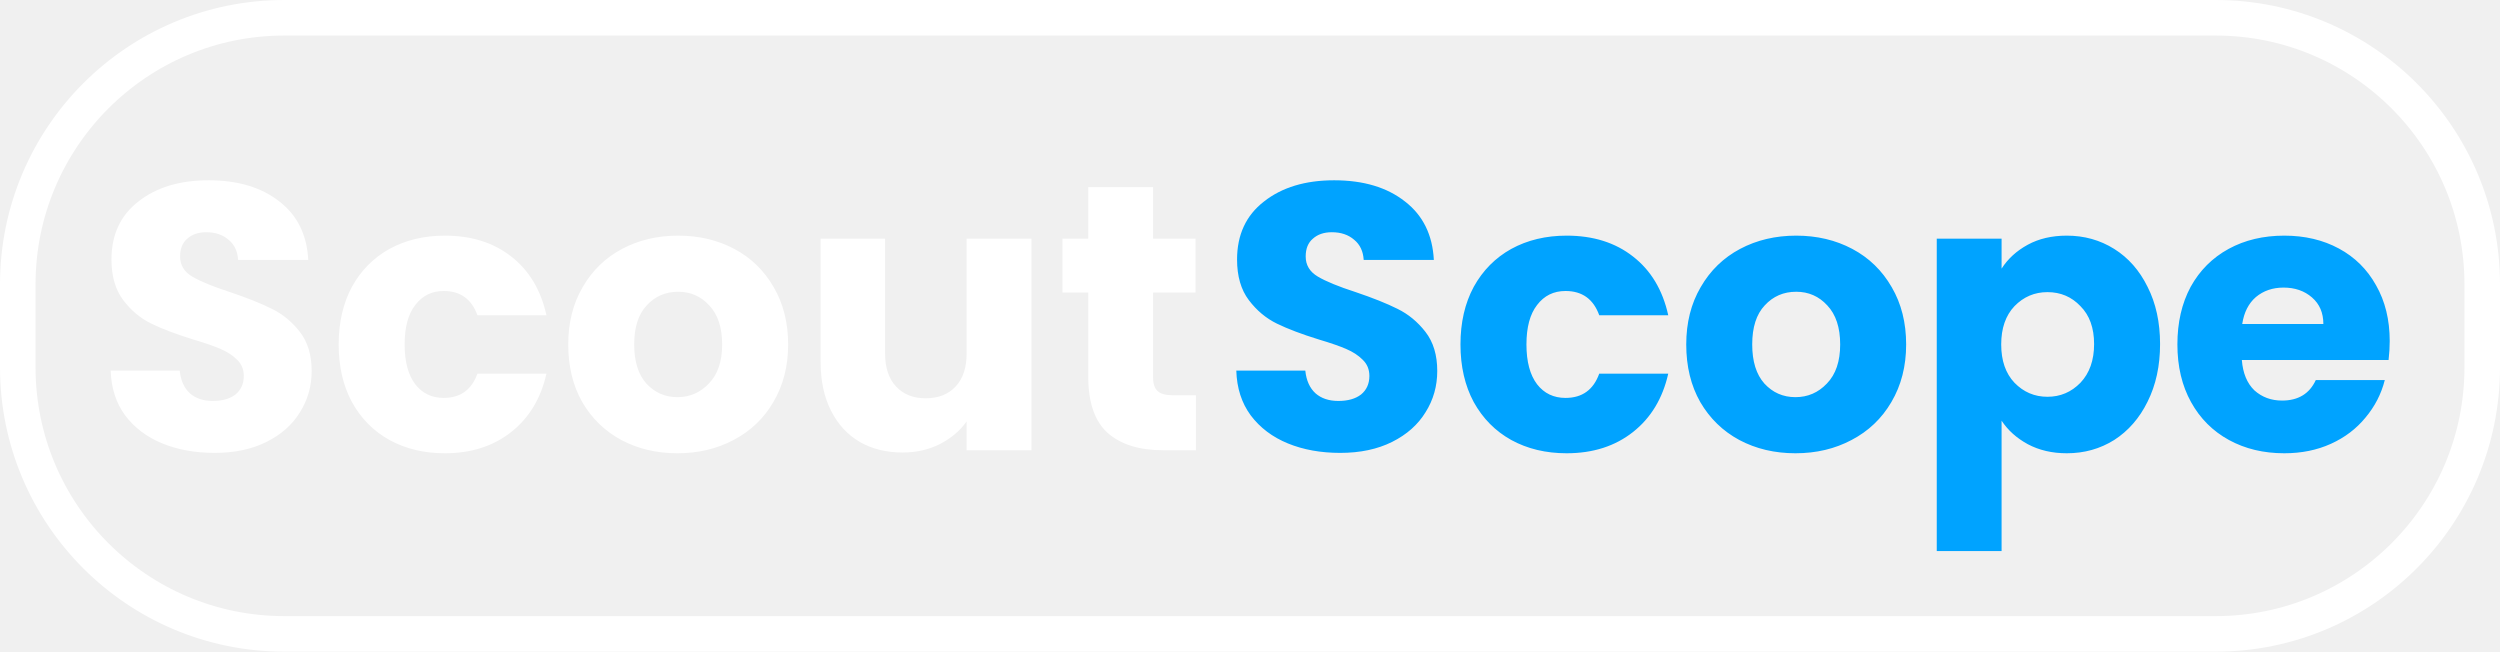
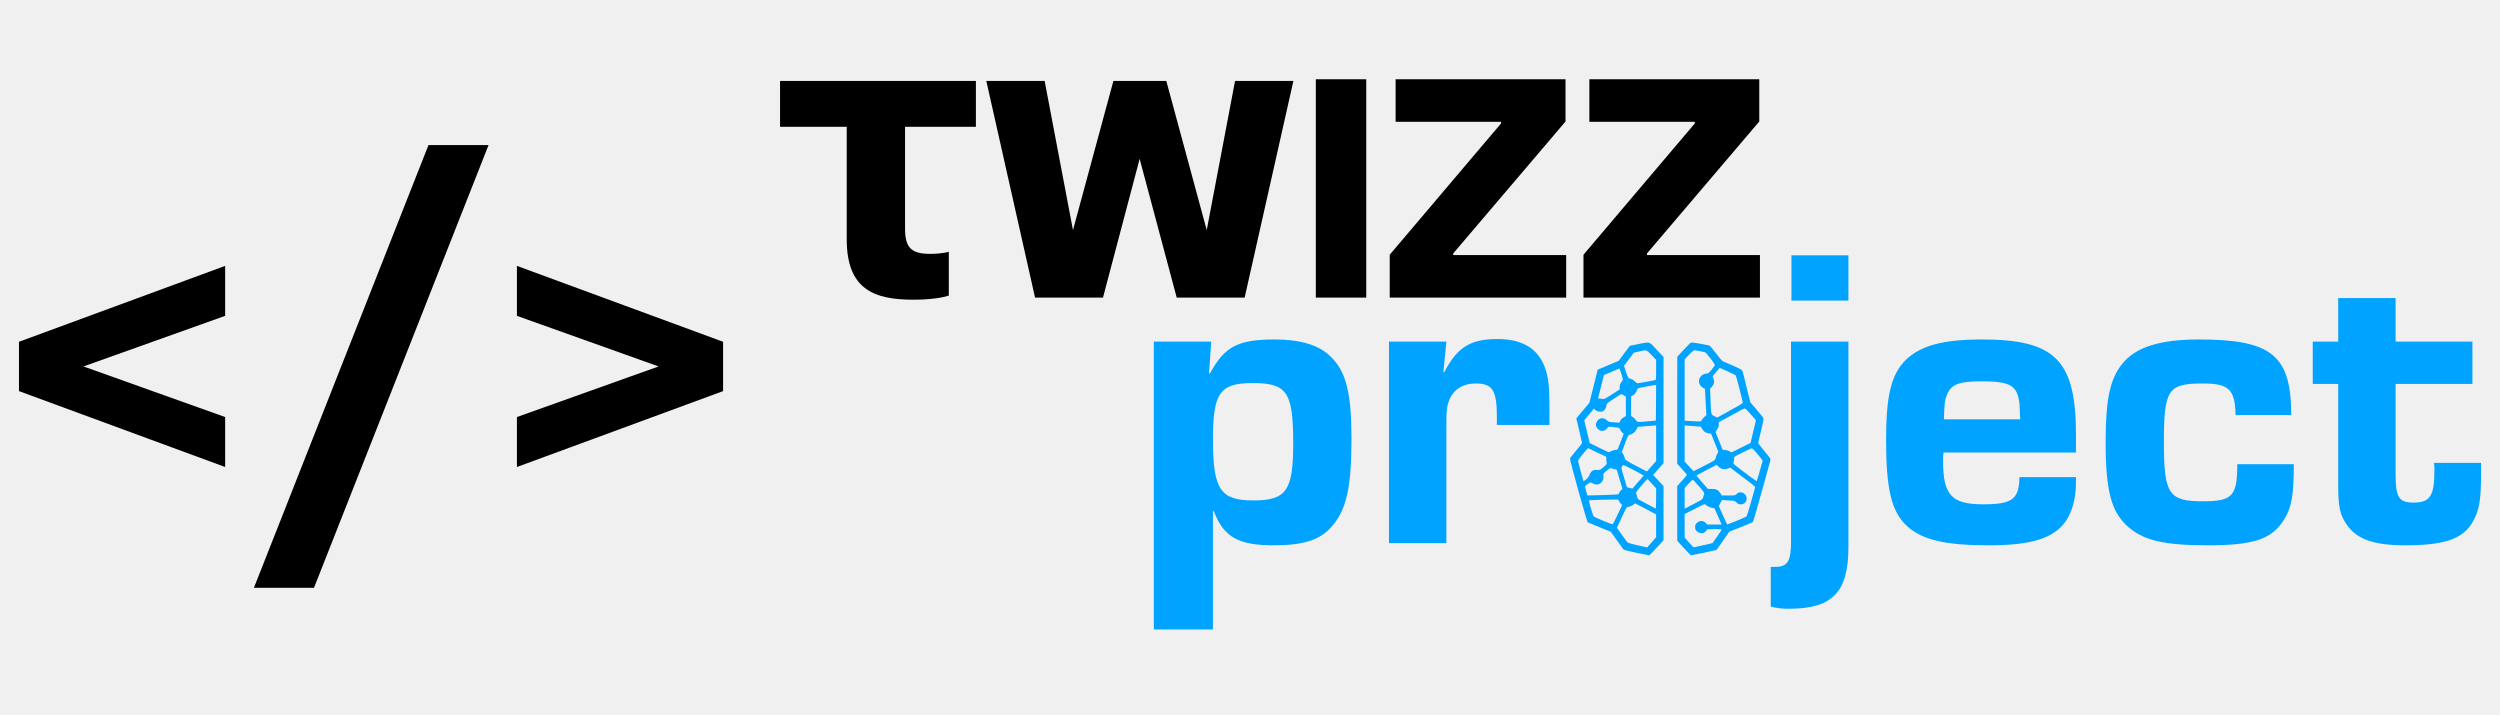
- <svg xmlns="http://www.w3.org/2000/svg" width="211" height="55" viewBox="0 0 211 55" fill="none">
-   <path d="M18.112 38.224C16.469 38.224 14.997 37.957 13.696 37.424C12.395 36.891 11.349 36.101 10.56 35.056C9.792 34.011 9.387 32.752 9.344 31.28H15.168C15.253 32.112 15.541 32.752 16.032 33.2C16.523 33.627 17.163 33.84 17.952 33.84C18.763 33.84 19.403 33.659 19.872 33.296C20.341 32.912 20.576 32.389 20.576 31.728C20.576 31.173 20.384 30.715 20 30.352C19.637 29.989 19.179 29.691 18.624 29.456C18.091 29.221 17.323 28.955 16.32 28.656C14.869 28.208 13.685 27.76 12.768 27.312C11.851 26.864 11.061 26.203 10.4 25.328C9.739 24.453 9.408 23.312 9.408 21.904C9.408 19.813 10.165 18.181 11.68 17.008C13.195 15.813 15.168 15.216 17.6 15.216C20.075 15.216 22.069 15.813 23.584 17.008C25.099 18.181 25.909 19.824 26.016 21.936H20.096C20.053 21.211 19.787 20.645 19.296 20.24C18.805 19.813 18.176 19.6 17.408 19.6C16.747 19.6 16.213 19.781 15.808 20.144C15.403 20.485 15.2 20.987 15.2 21.648C15.2 22.373 15.541 22.939 16.224 23.344C16.907 23.749 17.973 24.187 19.424 24.656C20.875 25.147 22.048 25.616 22.944 26.064C23.861 26.512 24.651 27.163 25.312 28.016C25.973 28.869 26.304 29.968 26.304 31.312C26.304 32.592 25.973 33.755 25.312 34.8C24.672 35.845 23.733 36.677 22.496 37.296C21.259 37.915 19.797 38.224 18.112 38.224ZM28.584 29.072C28.584 27.216 28.957 25.595 29.703 24.208C30.471 22.821 31.527 21.755 32.871 21.008C34.237 20.261 35.794 19.888 37.544 19.888C39.783 19.888 41.65 20.475 43.144 21.648C44.658 22.821 45.65 24.475 46.12 26.608H40.295C39.805 25.243 38.855 24.56 37.447 24.56C36.445 24.56 35.645 24.955 35.047 25.744C34.45 26.512 34.151 27.621 34.151 29.072C34.151 30.523 34.45 31.643 35.047 32.432C35.645 33.2 36.445 33.584 37.447 33.584C38.855 33.584 39.805 32.901 40.295 31.536H46.12C45.65 33.627 44.658 35.269 43.144 36.464C41.629 37.659 39.762 38.256 37.544 38.256C35.794 38.256 34.237 37.883 32.871 37.136C31.527 36.389 30.471 35.323 29.703 33.936C28.957 32.549 28.584 30.928 28.584 29.072ZM57.175 38.256C55.425 38.256 53.846 37.883 52.438 37.136C51.052 36.389 49.953 35.323 49.142 33.936C48.353 32.549 47.959 30.928 47.959 29.072C47.959 27.237 48.364 25.627 49.175 24.24C49.985 22.832 51.094 21.755 52.502 21.008C53.91 20.261 55.489 19.888 57.239 19.888C58.988 19.888 60.566 20.261 61.974 21.008C63.383 21.755 64.492 22.832 65.302 24.24C66.113 25.627 66.519 27.237 66.519 29.072C66.519 30.907 66.103 32.528 65.27 33.936C64.46 35.323 63.34 36.389 61.91 37.136C60.502 37.883 58.924 38.256 57.175 38.256ZM57.175 33.52C58.22 33.52 59.105 33.136 59.831 32.368C60.577 31.6 60.95 30.501 60.95 29.072C60.95 27.643 60.588 26.544 59.862 25.776C59.158 25.008 58.284 24.624 57.239 24.624C56.172 24.624 55.286 25.008 54.583 25.776C53.879 26.523 53.526 27.621 53.526 29.072C53.526 30.501 53.868 31.6 54.55 32.368C55.255 33.136 56.129 33.52 57.175 33.52ZM87.053 20.144V38H81.582V35.568C81.027 36.357 80.269 36.997 79.309 37.488C78.371 37.957 77.326 38.192 76.174 38.192C74.808 38.192 73.603 37.893 72.558 37.296C71.512 36.677 70.701 35.792 70.126 34.64C69.549 33.488 69.261 32.133 69.261 30.576V20.144H74.701V29.84C74.701 31.035 75.011 31.963 75.629 32.624C76.248 33.285 77.08 33.616 78.126 33.616C79.192 33.616 80.035 33.285 80.653 32.624C81.272 31.963 81.582 31.035 81.582 29.84V20.144H87.053ZM100.936 33.36V38H98.152C96.168 38 94.621 37.52 93.512 36.56C92.403 35.579 91.848 33.989 91.848 31.792V24.688H89.672V20.144H91.848V15.792H97.32V20.144H100.904V24.688H97.32V31.856C97.32 32.389 97.448 32.773 97.704 33.008C97.96 33.243 98.387 33.36 98.984 33.36H100.936Z" fill="white" />
-   <path d="M113.112 38.224C111.469 38.224 109.997 37.957 108.696 37.424C107.395 36.891 106.349 36.101 105.56 35.056C104.792 34.011 104.387 32.752 104.344 31.28H110.168C110.253 32.112 110.541 32.752 111.032 33.2C111.523 33.627 112.163 33.84 112.952 33.84C113.763 33.84 114.403 33.659 114.872 33.296C115.341 32.912 115.576 32.389 115.576 31.728C115.576 31.173 115.384 30.715 115 30.352C114.637 29.989 114.179 29.691 113.624 29.456C113.091 29.221 112.323 28.955 111.32 28.656C109.869 28.208 108.685 27.76 107.768 27.312C106.851 26.864 106.061 26.203 105.4 25.328C104.739 24.453 104.408 23.312 104.408 21.904C104.408 19.813 105.165 18.181 106.68 17.008C108.195 15.813 110.168 15.216 112.6 15.216C115.075 15.216 117.069 15.813 118.584 17.008C120.099 18.181 120.909 19.824 121.016 21.936H115.096C115.053 21.211 114.787 20.645 114.296 20.24C113.805 19.813 113.176 19.6 112.408 19.6C111.747 19.6 111.213 19.781 110.808 20.144C110.403 20.485 110.2 20.987 110.2 21.648C110.2 22.373 110.541 22.939 111.224 23.344C111.907 23.749 112.973 24.187 114.424 24.656C115.875 25.147 117.048 25.616 117.944 26.064C118.861 26.512 119.651 27.163 120.312 28.016C120.973 28.869 121.304 29.968 121.304 31.312C121.304 32.592 120.973 33.755 120.312 34.8C119.672 35.845 118.733 36.677 117.496 37.296C116.259 37.915 114.797 38.224 113.112 38.224ZM123.264 29.072C123.264 27.216 123.637 25.595 124.384 24.208C125.152 22.821 126.208 21.755 127.552 21.008C128.917 20.261 130.474 19.888 132.224 19.888C134.464 19.888 136.33 20.475 137.824 21.648C139.338 22.821 140.33 24.475 140.8 26.608H134.976C134.485 25.243 133.536 24.56 132.128 24.56C131.125 24.56 130.325 24.955 129.728 25.744C129.13 26.512 128.832 27.621 128.832 29.072C128.832 30.523 129.13 31.643 129.728 32.432C130.325 33.2 131.125 33.584 132.128 33.584C133.536 33.584 134.485 32.901 134.976 31.536H140.8C140.33 33.627 139.338 35.269 137.824 36.464C136.309 37.659 134.442 38.256 132.224 38.256C130.474 38.256 128.917 37.883 127.552 37.136C126.208 36.389 125.152 35.323 124.384 33.936C123.637 32.549 123.264 30.928 123.264 29.072ZM151.535 38.256C149.785 38.256 148.207 37.883 146.799 37.136C145.412 36.389 144.313 35.323 143.503 33.936C142.713 32.549 142.319 30.928 142.319 29.072C142.319 27.237 142.724 25.627 143.535 24.24C144.345 22.832 145.455 21.755 146.863 21.008C148.271 20.261 149.849 19.888 151.599 19.888C153.348 19.888 154.927 20.261 156.335 21.008C157.743 21.755 158.852 22.832 159.663 24.24C160.473 25.627 160.879 27.237 160.879 29.072C160.879 30.907 160.463 32.528 159.631 33.936C158.82 35.323 157.7 36.389 156.271 37.136C154.863 37.883 153.284 38.256 151.535 38.256ZM151.535 33.52C152.58 33.52 153.465 33.136 154.191 32.368C154.937 31.6 155.311 30.501 155.311 29.072C155.311 27.643 154.948 26.544 154.223 25.776C153.519 25.008 152.644 24.624 151.599 24.624C150.532 24.624 149.647 25.008 148.943 25.776C148.239 26.523 147.887 27.621 147.887 29.072C147.887 30.501 148.228 31.6 148.911 32.368C149.615 33.136 150.489 33.52 151.535 33.52ZM168.934 22.672C169.467 21.84 170.203 21.168 171.142 20.656C172.08 20.144 173.179 19.888 174.438 19.888C175.91 19.888 177.243 20.261 178.438 21.008C179.632 21.755 180.571 22.821 181.254 24.208C181.958 25.595 182.31 27.205 182.31 29.04C182.31 30.875 181.958 32.496 181.254 33.904C180.571 35.291 179.632 36.368 178.438 37.136C177.243 37.883 175.91 38.256 174.438 38.256C173.2 38.256 172.102 38 171.142 37.488C170.203 36.976 169.467 36.315 168.934 35.504V46.512H163.462V20.144H168.934V22.672ZM176.742 29.04C176.742 27.675 176.358 26.608 175.59 25.84C174.843 25.051 173.915 24.656 172.806 24.656C171.718 24.656 170.79 25.051 170.022 25.84C169.275 26.629 168.902 27.707 168.902 29.072C168.902 30.437 169.275 31.515 170.022 32.304C170.79 33.093 171.718 33.488 172.806 33.488C173.894 33.488 174.822 33.093 175.59 32.304C176.358 31.493 176.742 30.405 176.742 29.04ZM201.692 28.784C201.692 29.296 201.66 29.829 201.596 30.384H189.212C189.298 31.493 189.65 32.347 190.268 32.944C190.908 33.52 191.687 33.808 192.604 33.808C193.97 33.808 194.919 33.232 195.452 32.08H201.276C200.978 33.253 200.434 34.309 199.644 35.248C198.876 36.187 197.906 36.923 196.732 37.456C195.559 37.989 194.247 38.256 192.796 38.256C191.047 38.256 189.49 37.883 188.124 37.136C186.759 36.389 185.692 35.323 184.924 33.936C184.156 32.549 183.772 30.928 183.772 29.072C183.772 27.216 184.146 25.595 184.892 24.208C185.66 22.821 186.727 21.755 188.092 21.008C189.458 20.261 191.026 19.888 192.796 19.888C194.524 19.888 196.06 20.251 197.404 20.976C198.748 21.701 199.794 22.736 200.54 24.08C201.308 25.424 201.692 26.992 201.692 28.784ZM196.092 27.344C196.092 26.405 195.772 25.659 195.132 25.104C194.492 24.549 193.692 24.272 192.732 24.272C191.815 24.272 191.036 24.539 190.396 25.072C189.778 25.605 189.394 26.363 189.244 27.344H196.092Z" fill="#00A3FF" />
-   <rect x="1.5" y="1.5" width="208" height="52" rx="22.5" stroke="white" stroke-width="3" />
+ <svg xmlns="http://www.w3.org/2000/svg" width="336" height="96" viewBox="0 0 336 96" fill="none">
+   <path d="M104.84 10.88H131.16V17.04H121.64V30.76C121.64 33.28 122.48 34.12 125 34.12C126.68 34.12 127.52 33.84 127.52 33.84V39.72C127.52 39.72 126.12 40.28 122.76 40.28C117.44 40.28 113.8 38.88 113.8 32.16V17.04H104.84V10.88ZM158.152 40L153.168 21.352L148.24 40H139.112L132.56 10.88H140.4L144.208 30.928L149.64 10.88H156.752L162.184 30.928L165.992 10.88H173.832L167.28 40H158.152ZM183.623 10.652V40H176.847V10.652H183.623ZM210.407 10.652V16.328L195.315 34.06V34.28H210.495V40H186.779V34.236L201.739 16.592V16.372H187.571V10.652H210.407ZM236.447 10.652V16.328L221.355 34.06V34.28H236.535V40H212.819V34.236L227.779 16.592V16.372H213.611V10.652H236.447Z" fill="black" />
+   <path d="M155.074 45.914H162.788L162.498 50.206H162.614C164.586 46.552 166.384 45.624 171.372 45.624C174.736 45.624 177.288 46.378 178.796 47.886C180.884 49.858 181.638 52.7 181.638 58.964C181.638 65.634 180.942 68.65 178.854 70.912C177.346 72.594 175.084 73.29 171.198 73.29C166.442 73.29 164.47 72.188 163.136 68.708H163.02V84.6H155.074V45.914ZM168.356 51.482C163.948 51.482 163.02 52.816 163.02 59.022C163.02 65.808 164.006 67.258 168.472 67.258C172.88 67.258 173.808 65.924 173.808 59.602C173.808 52.7 172.996 51.482 168.356 51.482ZM186.679 45.914H194.393L193.987 50.032H194.103C195.843 46.668 197.641 45.566 201.237 45.566C204.775 45.566 206.921 46.958 207.791 49.858C208.197 51.25 208.255 52.12 208.255 57.108H201.179V56.412V56.006C201.179 52.468 200.599 51.54 198.337 51.54C196.597 51.54 195.321 52.352 194.741 53.86C194.451 54.672 194.393 55.136 194.393 57.224V73H186.679V45.914ZM248.427 34.314V40.404H240.771V34.314H248.427ZM248.427 45.914V73.522C248.427 79.612 246.281 81.816 240.423 81.816C239.495 81.816 238.973 81.758 237.987 81.526V76.19H238.567C240.249 76.19 240.713 75.436 240.713 72.826V45.914H248.427ZM271.412 64.126H279.01V64.88C279.01 66.968 278.488 68.882 277.56 70.158C275.936 72.362 272.978 73.29 267.294 73.29C261.32 73.29 258.246 72.536 256.216 70.622C254.186 68.708 253.49 65.634 253.49 59.08C253.49 53.164 254.186 50.322 256.1 48.408C258.13 46.436 261.146 45.624 266.366 45.624C276.226 45.624 279.01 48.408 279.01 58.442V60.82H261.204C261.146 61.284 261.146 61.748 261.146 61.922C261.146 66.562 262.306 67.78 266.54 67.78C270.484 67.78 271.354 67.084 271.412 64.126ZM261.262 56.354H271.528C271.47 55.948 271.47 55.542 271.47 55.426C271.412 51.888 270.6 51.25 266.308 51.25C263.292 51.25 262.248 51.656 261.668 53.048C261.378 53.744 261.32 54.208 261.262 56.354ZM300.689 62.386H308.287C308.287 66.562 307.997 68.244 306.953 69.868C305.329 72.478 302.893 73.29 296.687 73.29C290.945 73.29 288.103 72.652 286.015 70.796C283.753 68.824 282.999 65.982 282.999 59.428C282.999 53.686 283.579 50.96 285.203 48.93C287.001 46.668 290.249 45.624 295.527 45.624C305.329 45.624 307.939 47.77 307.939 55.774H300.457C300.399 52.352 299.587 51.54 296.049 51.54C291.351 51.54 290.829 52.352 290.829 59.486C290.829 66.388 291.467 67.374 296.049 67.374C300.051 67.374 300.689 66.678 300.689 62.386ZM332.293 45.914V51.598H321.969V63.836C321.969 66.852 322.433 67.548 324.347 67.548C326.609 67.548 327.189 66.678 327.189 63.14C327.189 62.966 327.189 62.618 327.131 62.212H333.453V63.43C333.453 66.794 333.279 68.012 332.757 69.288C331.539 72.246 329.103 73.29 323.303 73.29C318.721 73.29 316.401 72.362 315.067 69.984C314.429 68.882 314.255 67.722 314.255 65.17V51.598H310.833V45.914H314.255V40.056H321.969V45.914H332.293Z" fill="#00A3FF" />
+   <path d="M2.55 52.565V45.935L30.26 35.735V42.45L11.22 49.25L30.26 56.05V62.765L2.55 52.565ZM57.586 19.5H65.661L42.201 79H34.126L57.586 19.5ZM69.474 62.765V56.05L88.514 49.25L69.474 42.45V35.735L97.184 45.935V52.565L69.474 62.765Z" fill="black" />
+   <mask id="mask0_3_7" style="mask-type:luminance" maskUnits="userSpaceOnUse" x="211" y="46" width="27" height="36">
+     <path d="M238 46H211V82H238V46Z" fill="white" />
+   </mask>
+   <g mask="url(#mask0_3_7)">
+     <path d="M220.592 46.161C220.193 46.238 219.68 46.345 219.458 46.391L219.052 46.475L218.301 47.478L217.558 48.489L216.141 49.086L214.732 49.683L214.173 51.91L213.614 54.138L213.024 54.835C212.695 55.218 212.304 55.692 212.143 55.884L211.86 56.236L212.25 57.897L212.633 59.551L212.388 59.88C212.243 60.056 211.89 60.492 211.592 60.852C211.293 61.212 211.025 61.541 211.002 61.579C210.925 61.71 213.269 70.131 213.399 70.207C213.461 70.238 214.181 70.536 215 70.866L216.494 71.47L217.26 72.542C217.689 73.132 218.079 73.69 218.141 73.775C218.232 73.912 218.547 73.997 219.918 74.288C220.829 74.479 221.61 74.632 221.649 74.632C221.695 74.632 222.147 74.18 222.652 73.621L223.579 72.611V68.975V65.331L222.882 64.58L222.177 63.83L222.33 63.662C222.415 63.57 222.729 63.218 223.027 62.873L223.579 62.253V55.118V47.983L222.652 46.996C221.61 45.87 221.756 45.932 220.592 46.161ZM221.993 47.738L222.583 48.366V49.706C222.583 51.038 222.583 51.053 222.415 51.091C221.932 51.199 220.232 51.512 220.109 51.512C220.032 51.512 219.856 51.398 219.718 51.252C219.581 51.107 219.374 50.969 219.244 50.938C218.853 50.854 218.799 50.785 218.531 49.966L218.271 49.162L218.929 48.274L219.588 47.394L220.186 47.264C220.515 47.195 220.821 47.126 220.86 47.111C220.906 47.095 221.044 47.087 221.166 47.095C221.342 47.111 221.526 47.248 221.993 47.738ZM217.918 50.265C218.11 50.846 218.141 51.03 218.072 51.122C217.758 51.551 217.681 51.734 217.681 52.018V52.339L216.655 52.998C215.682 53.625 215.605 53.664 215.329 53.61C215.169 53.572 214.977 53.556 214.901 53.572C214.786 53.587 214.77 53.556 214.824 53.373C214.855 53.258 215.031 52.538 215.222 51.78L215.575 50.402L216.609 49.966C217.175 49.721 217.65 49.53 217.658 49.522C217.666 49.522 217.781 49.859 217.918 50.265ZM222.568 54.131L222.545 56.527L221.626 56.611C220.117 56.756 220.04 56.756 219.864 56.466C219.78 56.335 219.596 56.152 219.466 56.067L219.221 55.914L219.213 54.598V53.281L219.435 53.158C219.695 53.028 219.948 52.707 220.017 52.408C220.048 52.286 220.14 52.186 220.239 52.163C220.63 52.064 222.254 51.757 222.415 51.75L222.583 51.742L222.568 54.131ZM218.248 53.135L218.516 53.312V54.613L218.524 55.914L218.217 56.09C218.033 56.198 217.849 56.381 217.773 56.542L217.643 56.81L216.915 56.756C216.233 56.711 216.172 56.688 215.935 56.466C215.452 55.998 214.755 56.19 214.541 56.841C214.433 57.155 214.495 57.377 214.755 57.652C215.123 58.05 215.735 57.981 216.042 57.514C216.157 57.346 216.21 57.331 216.486 57.361C216.662 57.384 216.992 57.422 217.237 57.445C217.604 57.484 217.673 57.514 217.712 57.675C217.735 57.775 217.865 57.958 217.987 58.089L218.225 58.318L217.811 59.375L217.398 60.431L217.038 60.485C216.838 60.508 216.593 60.592 216.494 60.653C216.394 60.722 216.272 60.776 216.226 60.776C216.18 60.776 215.582 60.5 214.901 60.163L213.66 59.551L213.292 58.02L212.924 56.489L213.407 55.907C213.675 55.585 213.966 55.225 214.058 55.118L214.219 54.919L214.41 55.103C214.671 55.34 215.23 55.409 215.506 55.233C215.72 55.088 215.919 54.689 215.919 54.406C215.919 54.268 216.118 54.1 216.892 53.595C217.428 53.25 217.888 52.967 217.918 52.967C217.949 52.967 218.095 53.044 218.248 53.135ZM222.583 59.574V61.962L221.963 62.666L221.342 63.371L220.301 62.827C218.401 61.832 218.424 61.84 218.355 61.511C218.317 61.35 218.217 61.12 218.133 60.99L217.972 60.76L218.255 59.987C218.753 58.632 218.876 58.402 219.075 58.402C219.358 58.402 219.787 58.058 219.956 57.698L220.117 57.369L221.135 57.285C221.702 57.239 222.254 57.193 222.376 57.193L222.583 57.178V59.574ZM214.686 60.822L215.889 61.396L215.881 61.679C215.881 61.832 215.904 62.054 215.935 62.169C215.988 62.345 215.942 62.414 215.529 62.774C215.077 63.164 215.054 63.172 214.625 63.156C214.242 63.141 214.142 63.172 213.943 63.34C213.805 63.455 213.66 63.677 213.606 63.853C213.545 64.052 213.407 64.243 213.185 64.427C213.001 64.58 212.84 64.688 212.825 64.672C212.779 64.626 212.089 62.054 212.089 61.939C212.089 61.786 213.33 60.24 213.453 60.24C213.468 60.24 214.02 60.5 214.686 60.822ZM219.657 63.218C220.339 63.578 220.898 63.884 220.898 63.907C220.898 63.937 220.684 64.19 220.423 64.489C220.17 64.779 219.826 65.17 219.672 65.346L219.397 65.667L219.021 65.576L218.654 65.476L218.363 64.489C217.865 62.827 217.88 62.865 218.018 62.651C218.164 62.429 218.049 62.391 219.657 63.218ZM217.099 63.072C217.26 63.072 217.306 63.126 217.375 63.394C217.428 63.578 217.597 64.167 217.758 64.71L218.056 65.706L217.827 65.935C217.704 66.058 217.604 66.203 217.604 66.257C217.604 66.303 217.558 66.379 217.512 66.418C217.451 66.464 216.524 66.517 215.375 66.54L213.338 66.586L213.169 65.974C213.078 65.629 213.009 65.346 213.024 65.338C213.039 65.331 213.192 65.208 213.361 65.078C213.744 64.787 213.759 64.787 214.119 64.994C214.801 65.4 215.605 64.802 215.506 63.968C215.467 63.654 215.467 63.639 215.942 63.256C216.409 62.881 216.425 62.873 216.662 62.973C216.8 63.026 216.999 63.072 217.099 63.072ZM222.032 65.024L222.583 65.637V66.992C222.583 67.742 222.56 68.355 222.537 68.355C222.499 68.355 220.461 67.267 220.201 67.107C220.124 67.061 220.04 66.885 220.009 66.709C219.987 66.54 219.933 66.349 219.895 66.28C219.849 66.188 220.025 65.935 220.615 65.262C221.036 64.772 221.411 64.381 221.434 64.389C221.465 64.404 221.733 64.688 222.032 65.024ZM217.566 67.283C217.597 67.367 217.704 67.543 217.811 67.673L218.01 67.903L217.405 69.166C217.076 69.863 216.777 70.452 216.747 70.467C216.67 70.513 214.318 69.534 214.181 69.403C214.104 69.327 213.545 67.451 213.545 67.267C213.545 67.237 214.073 67.199 214.717 67.183C215.352 67.176 216.249 67.153 216.701 67.145C217.459 67.13 217.52 67.137 217.566 67.283ZM221.197 68.4L222.583 69.135V70.666V72.205L222.147 72.703C221.901 72.971 221.633 73.285 221.549 73.384L221.388 73.576L220.132 73.3C219.335 73.124 218.822 72.978 218.738 72.894C218.661 72.818 218.317 72.343 217.957 71.845L217.313 70.927L217.658 70.2C217.849 69.794 218.148 69.166 218.317 68.791C218.577 68.232 218.661 68.125 218.807 68.125C219.006 68.125 219.558 67.872 219.634 67.742C219.657 67.704 219.711 67.665 219.749 67.665C219.787 67.665 220.438 67.995 221.197 68.4Z" fill="#00A3FF" />
+     <path d="M226.322 46.972L225.426 47.952L225.418 55.133V62.322L226.069 63.041C226.429 63.439 226.72 63.791 226.72 63.822C226.72 63.853 226.429 64.205 226.069 64.603L225.418 65.33V69.005L225.426 72.679L226.306 73.652C226.797 74.195 227.241 74.632 227.295 74.632C227.409 74.632 230.642 73.943 230.703 73.904C230.734 73.889 231.124 73.33 231.584 72.656L232.419 71.447L233.958 70.85C234.801 70.521 235.529 70.214 235.575 70.161C235.621 70.115 235.827 69.441 236.049 68.66C236.264 67.879 236.785 66.019 237.214 64.511C237.635 63.011 237.98 61.755 237.98 61.717C237.98 61.678 237.604 61.188 237.137 60.622C236.678 60.063 236.295 59.581 236.295 59.543C236.295 59.504 236.471 58.762 236.685 57.889C237.022 56.503 237.061 56.274 236.969 56.128C236.915 56.044 236.501 55.539 236.057 55.018L235.245 54.077L234.77 52.155C234.51 51.099 234.265 50.111 234.227 49.965C234.15 49.713 234.096 49.675 233.009 49.185C232.381 48.909 231.76 48.641 231.638 48.595C231.469 48.534 231.186 48.228 230.634 47.485C230.136 46.834 229.799 46.452 229.692 46.421C229.171 46.306 227.463 46 227.348 46C227.279 46 226.812 46.436 226.322 46.972ZM228.421 47.187C228.727 47.248 229.056 47.317 229.148 47.34C229.317 47.378 230.473 48.879 230.473 49.062C230.473 49.116 230.274 49.391 230.037 49.682C229.646 50.142 229.562 50.211 229.332 50.211C229.186 50.211 228.949 50.287 228.811 50.379C228.129 50.846 228.206 51.78 228.949 52.163L229.148 52.27L229.24 54.031L229.34 55.791L229.056 56.044C228.903 56.174 228.742 56.365 228.704 56.465C228.627 56.664 228.558 56.672 227.233 56.588L226.414 56.542V52.415V48.297L226.996 47.684C227.318 47.347 227.647 47.072 227.724 47.072C227.8 47.072 228.114 47.125 228.421 47.187ZM232.197 49.912C232.764 50.172 233.254 50.417 233.292 50.471C233.361 50.547 234.227 53.946 234.227 54.115C234.227 54.214 233.897 54.413 232.22 55.332L230.787 56.121L230.412 55.937C229.96 55.722 229.968 55.776 229.891 53.656L229.838 52.239L230.075 51.987C230.381 51.657 230.45 51.29 230.297 50.884L230.175 50.578L230.642 50.011C230.895 49.698 231.124 49.445 231.14 49.445C231.155 49.445 231.63 49.659 232.197 49.912ZM235.314 55.7L236.004 56.48L235.636 58.004L235.276 59.527L233.997 60.163L232.725 60.798L232.457 60.653C232.319 60.576 232.044 60.499 231.86 60.477L231.515 60.431L231.04 59.252L230.573 58.073L230.787 57.721C230.941 57.483 231.009 57.277 231.009 57.062V56.741L232.181 56.105C232.817 55.753 233.591 55.332 233.882 55.171C234.181 55.011 234.464 54.888 234.525 54.896C234.586 54.911 234.939 55.271 235.314 55.7ZM227.869 57.292L228.604 57.346L228.75 57.613C228.949 57.981 229.248 58.188 229.646 58.241L229.968 58.287L230.458 59.504L230.948 60.729L230.787 61.013C230.703 61.166 230.604 61.418 230.573 61.571C230.512 61.855 230.489 61.87 229.064 62.597L227.609 63.332L227.011 62.681L226.414 62.038V59.604V57.162L226.781 57.208C226.981 57.231 227.471 57.269 227.869 57.292ZM235.881 60.645C236.088 60.867 236.402 61.242 236.578 61.479L236.907 61.901L236.524 63.263C236.318 64.013 236.126 64.641 236.103 64.664C236.072 64.695 234.349 63.432 233.3 62.597C232.947 62.322 232.94 62.306 233.009 62.046C233.047 61.893 233.078 61.686 233.062 61.587C233.039 61.41 233.131 61.342 234.188 60.821C234.824 60.507 235.375 60.247 235.421 60.247C235.475 60.239 235.682 60.423 235.881 60.645ZM231.293 62.949C231.599 63.102 231.929 63.102 232.281 62.957L232.549 62.85L233.828 63.822C234.533 64.358 235.291 64.932 235.513 65.1C235.766 65.292 235.896 65.445 235.881 65.522C235.858 65.583 235.613 66.463 235.337 67.474C235.054 68.484 234.786 69.349 234.74 69.403C234.648 69.495 232.158 70.528 232.12 70.482C232.112 70.467 231.86 69.908 231.553 69.242L231.009 68.017L231.216 67.612L231.431 67.206L232.304 67.259C233.154 67.305 233.185 67.313 233.392 67.543C233.805 68.01 234.617 67.788 234.732 67.168C234.878 66.371 233.92 65.828 233.384 66.41C233.215 66.586 233.162 66.593 232.312 66.593H231.415L231.232 66.31C230.918 65.835 230.688 65.713 230.083 65.713H229.546L228.88 64.955C228.145 64.121 227.984 63.922 228.03 63.883C228.045 63.868 228.666 63.539 229.401 63.156L230.741 62.467L230.895 62.651C230.979 62.75 231.155 62.88 231.293 62.949ZM228.352 65.368C228.88 65.973 229.087 66.272 229.049 66.356C229.018 66.425 228.964 66.616 228.918 66.792C228.842 67.099 228.834 67.114 227.632 67.734L226.414 68.369V66.976V65.583L226.927 65.016C227.21 64.702 227.478 64.457 227.517 64.473C227.563 64.488 227.938 64.886 228.352 65.368ZM229.37 67.948C229.516 68.055 229.815 68.186 230.037 68.239L230.427 68.323L230.91 69.41L231.385 70.498H230.427H229.462L229.232 70.268C228.911 69.946 228.436 69.946 228.084 70.26C227.869 70.452 227.831 70.536 227.831 70.842C227.831 71.148 227.869 71.233 228.084 71.424C228.413 71.722 228.934 71.738 229.209 71.454C229.317 71.355 229.401 71.233 229.401 71.187C229.401 71.141 229.761 71.11 230.404 71.11C231.247 71.11 231.4 71.125 231.369 71.217C231.346 71.278 231.063 71.707 230.741 72.166L230.167 72.993L228.918 73.277C228.237 73.437 227.655 73.56 227.624 73.56C227.601 73.56 227.31 73.261 226.996 72.901L226.414 72.235V70.658V69.081L227.739 68.415C228.459 68.048 229.064 67.749 229.079 67.742C229.095 67.742 229.225 67.834 229.37 67.948Z" fill="#00A3FF" />
+   </g>
</svg>
